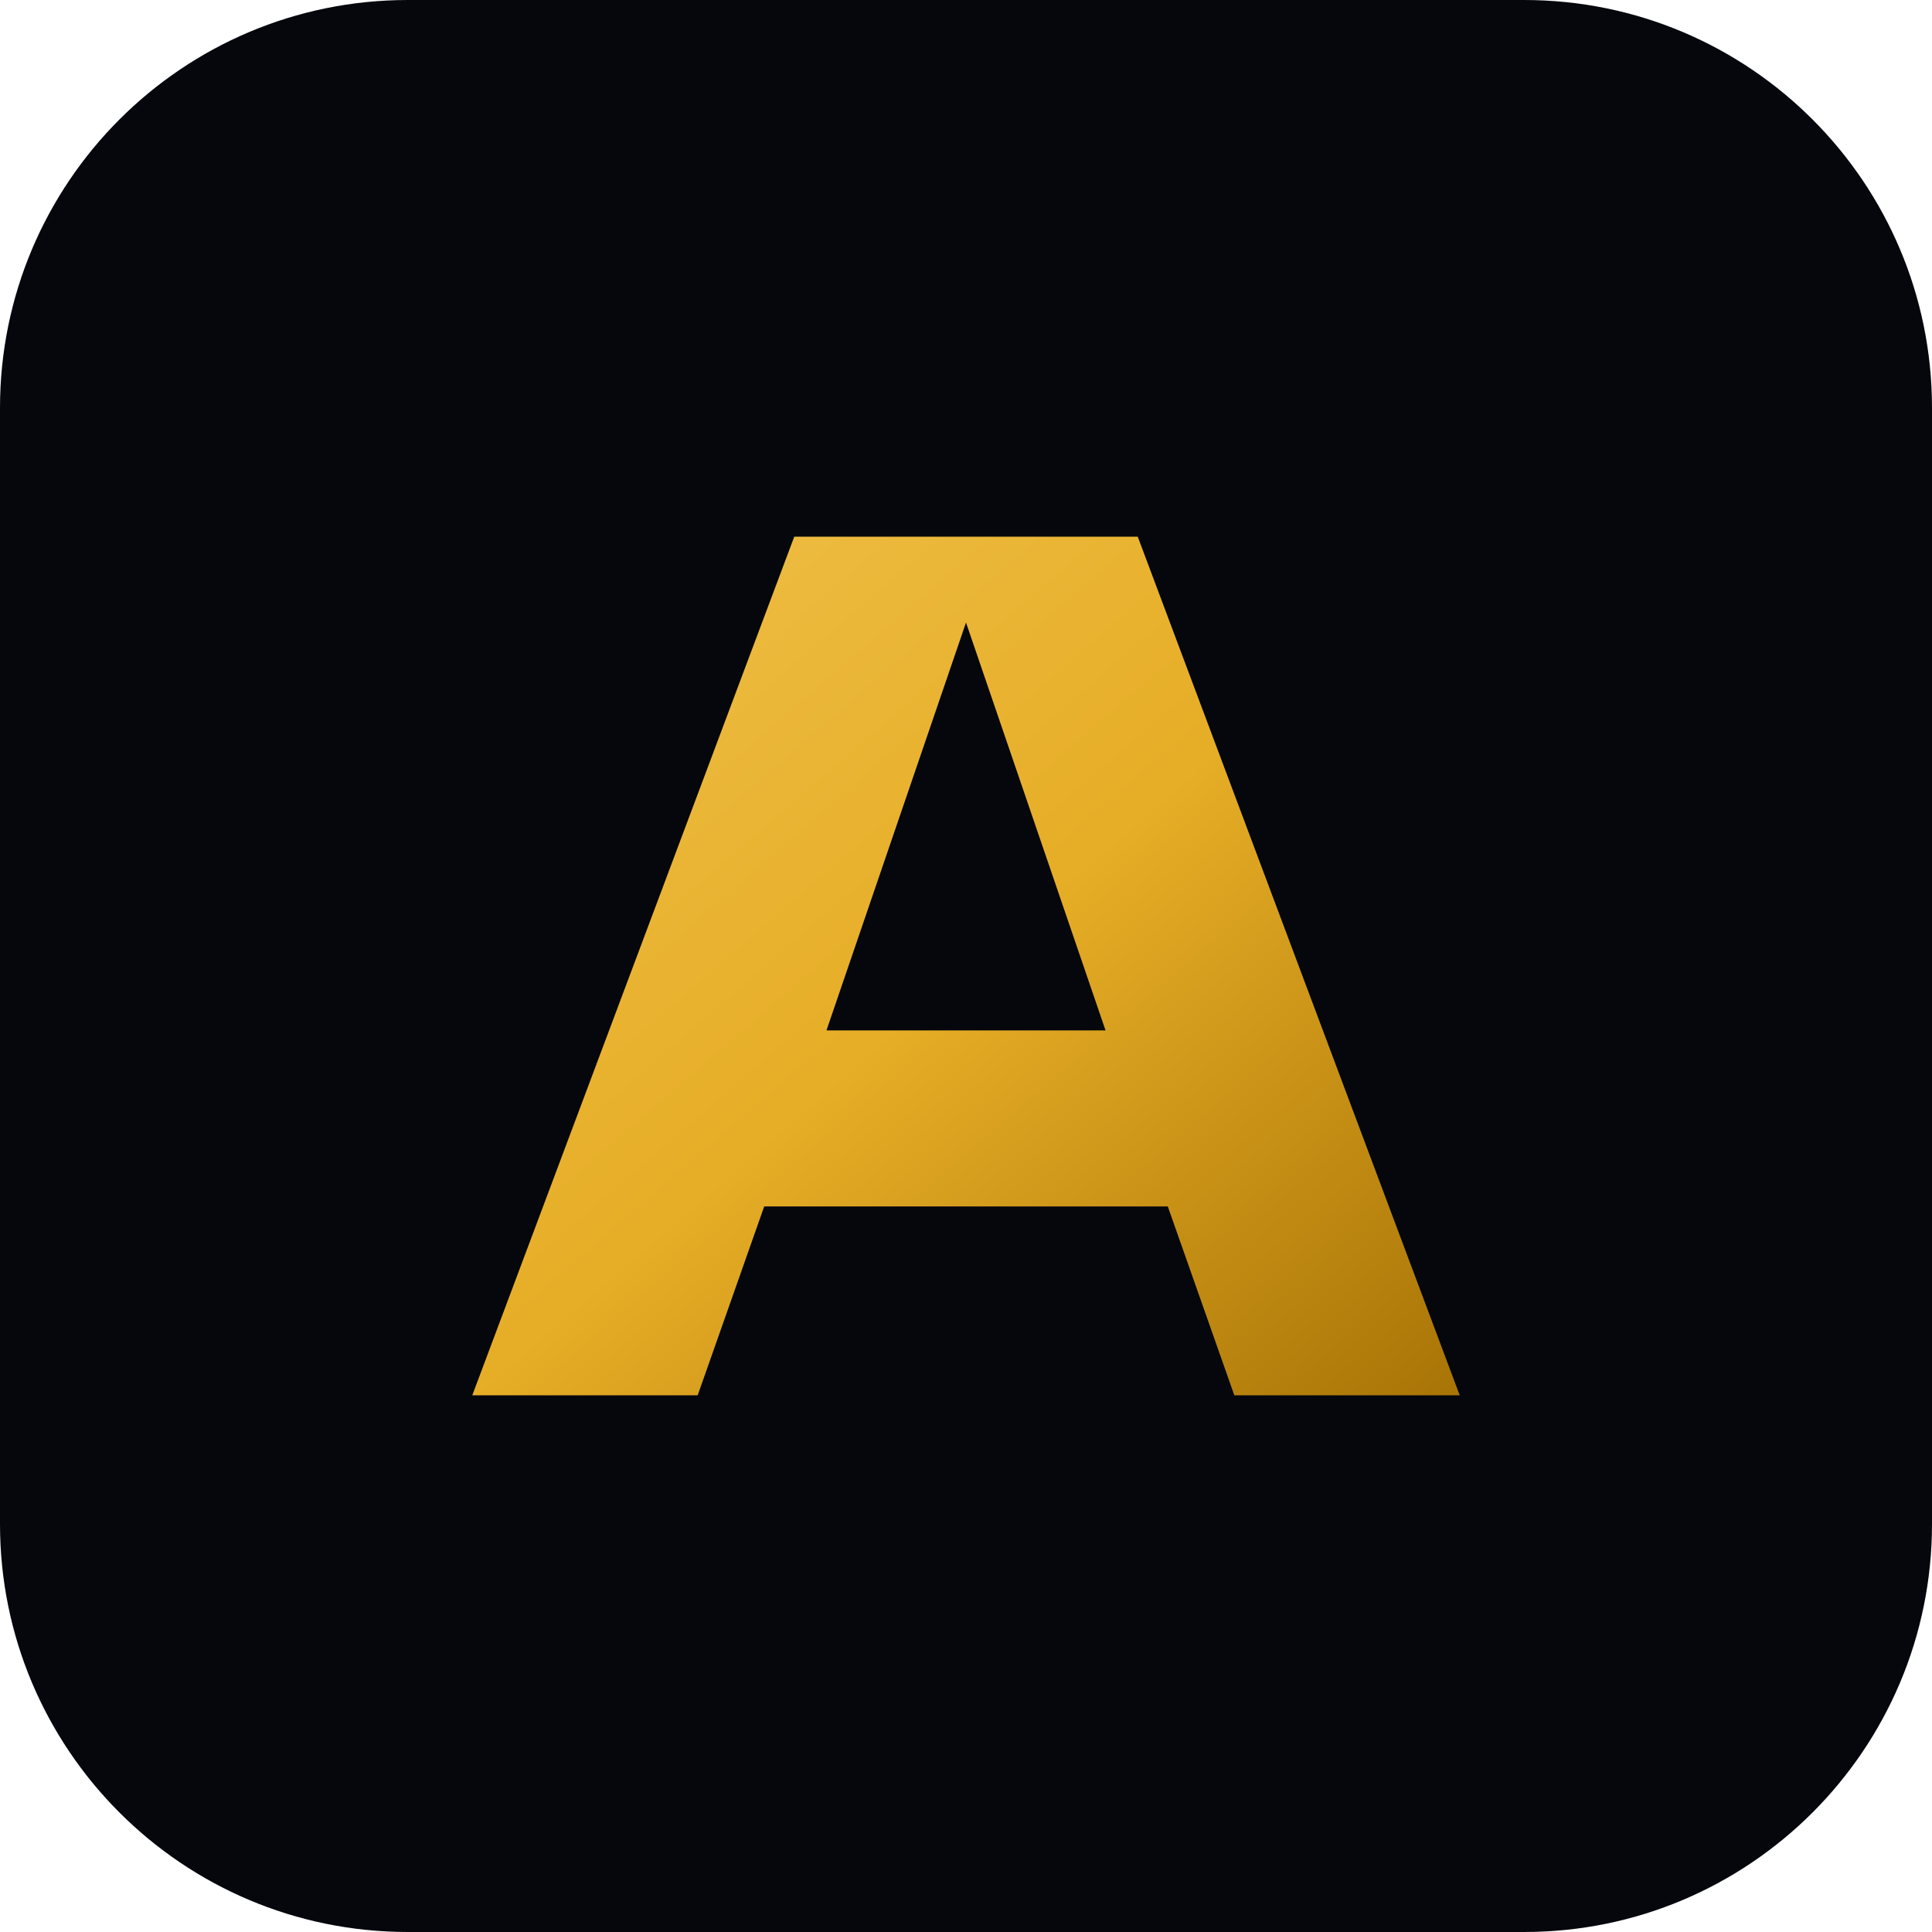
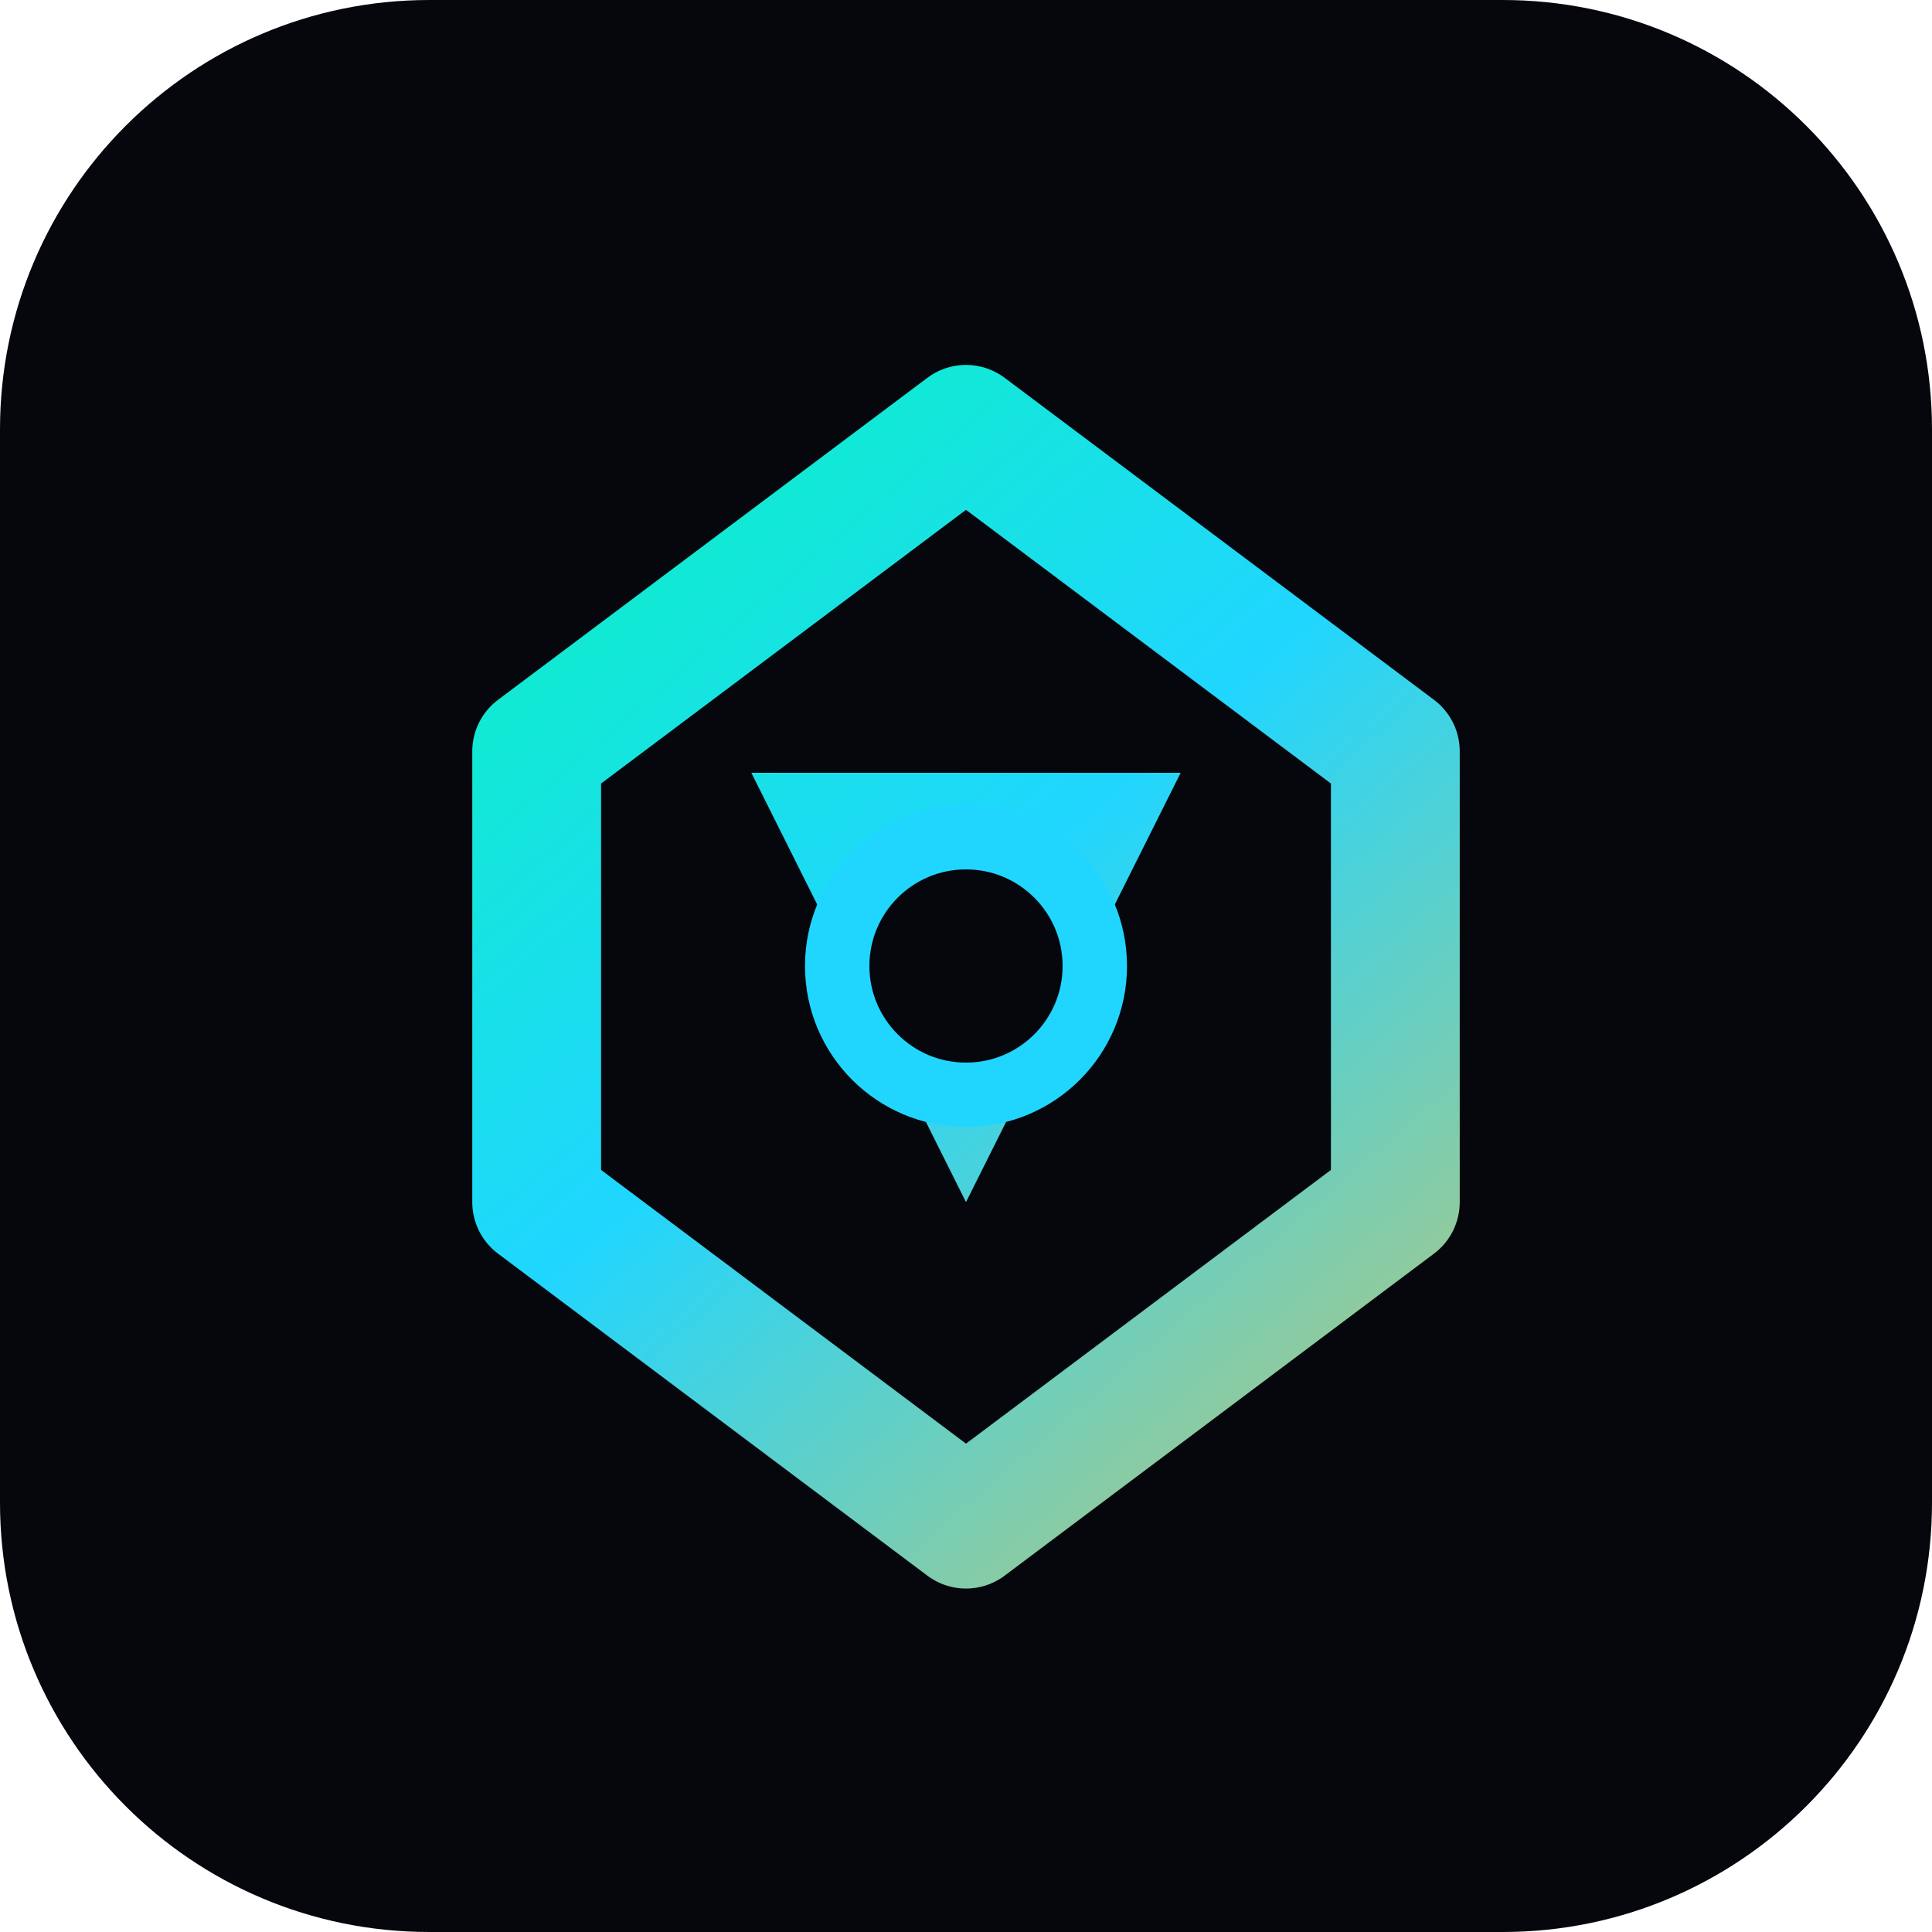
- <svg xmlns="http://www.w3.org/2000/svg" viewBox="0 0 180 180">
+ <svg xmlns="http://www.w3.org/2000/svg" viewBox="0 0 180 180" role="img" aria-label="NexaVault logo">
  <defs>
-     <linearGradient id="g" x1="0" y1="0" x2="1" y2="1">
-       <stop offset="0%" stop-color="#f0c14b" />
-       <stop offset="50%" stop-color="#e6ad26" />
-       <stop offset="100%" stop-color="#a87406" />
+     <linearGradient id="vault" x1="28" y1="18" x2="152" y2="162" gradientUnits="userSpaceOnUse">
+       <stop offset="0%" stop-color="#00ffa3" />
+       <stop offset="48%" stop-color="#20d6ff" />
+       <stop offset="100%" stop-color="#f0c14b" />
    </linearGradient>
  </defs>
-   <rect width="180" height="180" rx="38" fill="#05070d" />
-   <path d="M44 130 L74 50 H106 L136 130 H115 L108.8 112.4 H71.2 L65 130 Z M77 96 H103 L90 58 Z" fill="url(#g)" />
+   <rect width="180" height="180" rx="40" fill="#05070d" />
+   <path d="M50 70 90 40l40 30v42l-40 30-40-30V70Z" fill="none" stroke="url(#vault)" stroke-width="12" stroke-linejoin="round" />
+   <path d="M70 72h40l-20 40-20-40Z" fill="url(#vault)" />
+   <circle cx="90" cy="90" r="12" fill="#05070d" stroke="#20d6ff" stroke-width="6" />
</svg>
